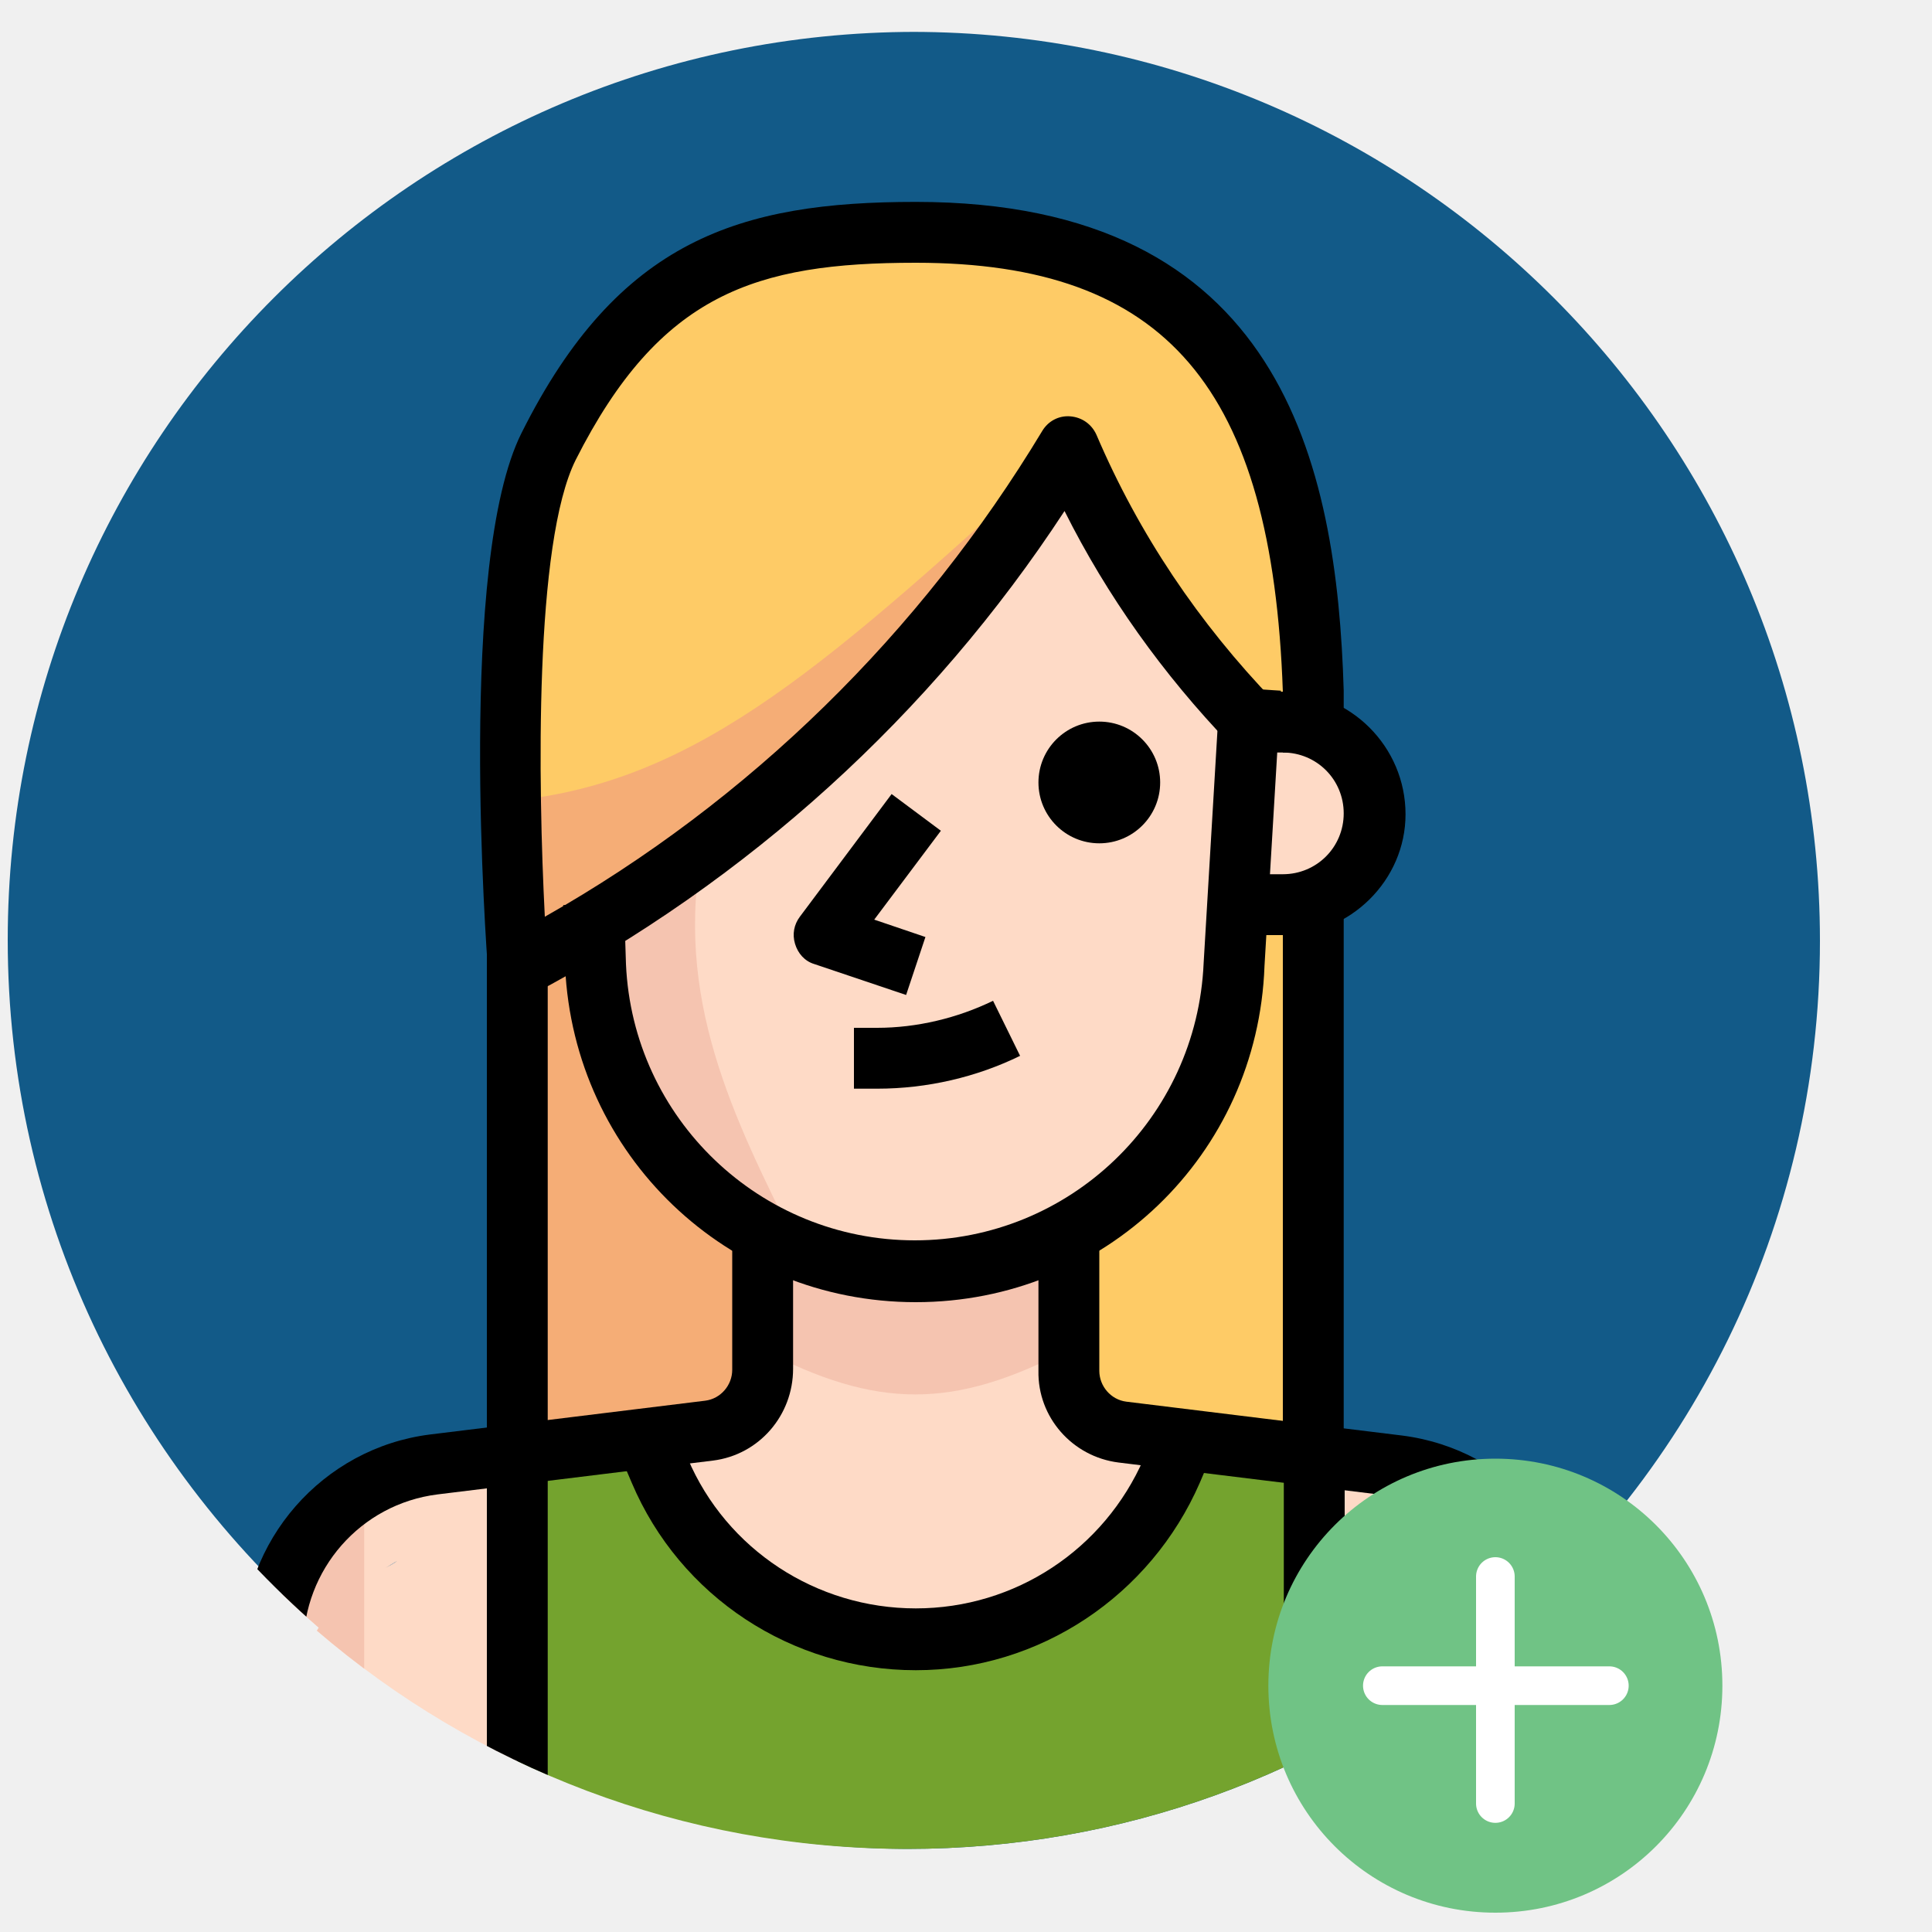
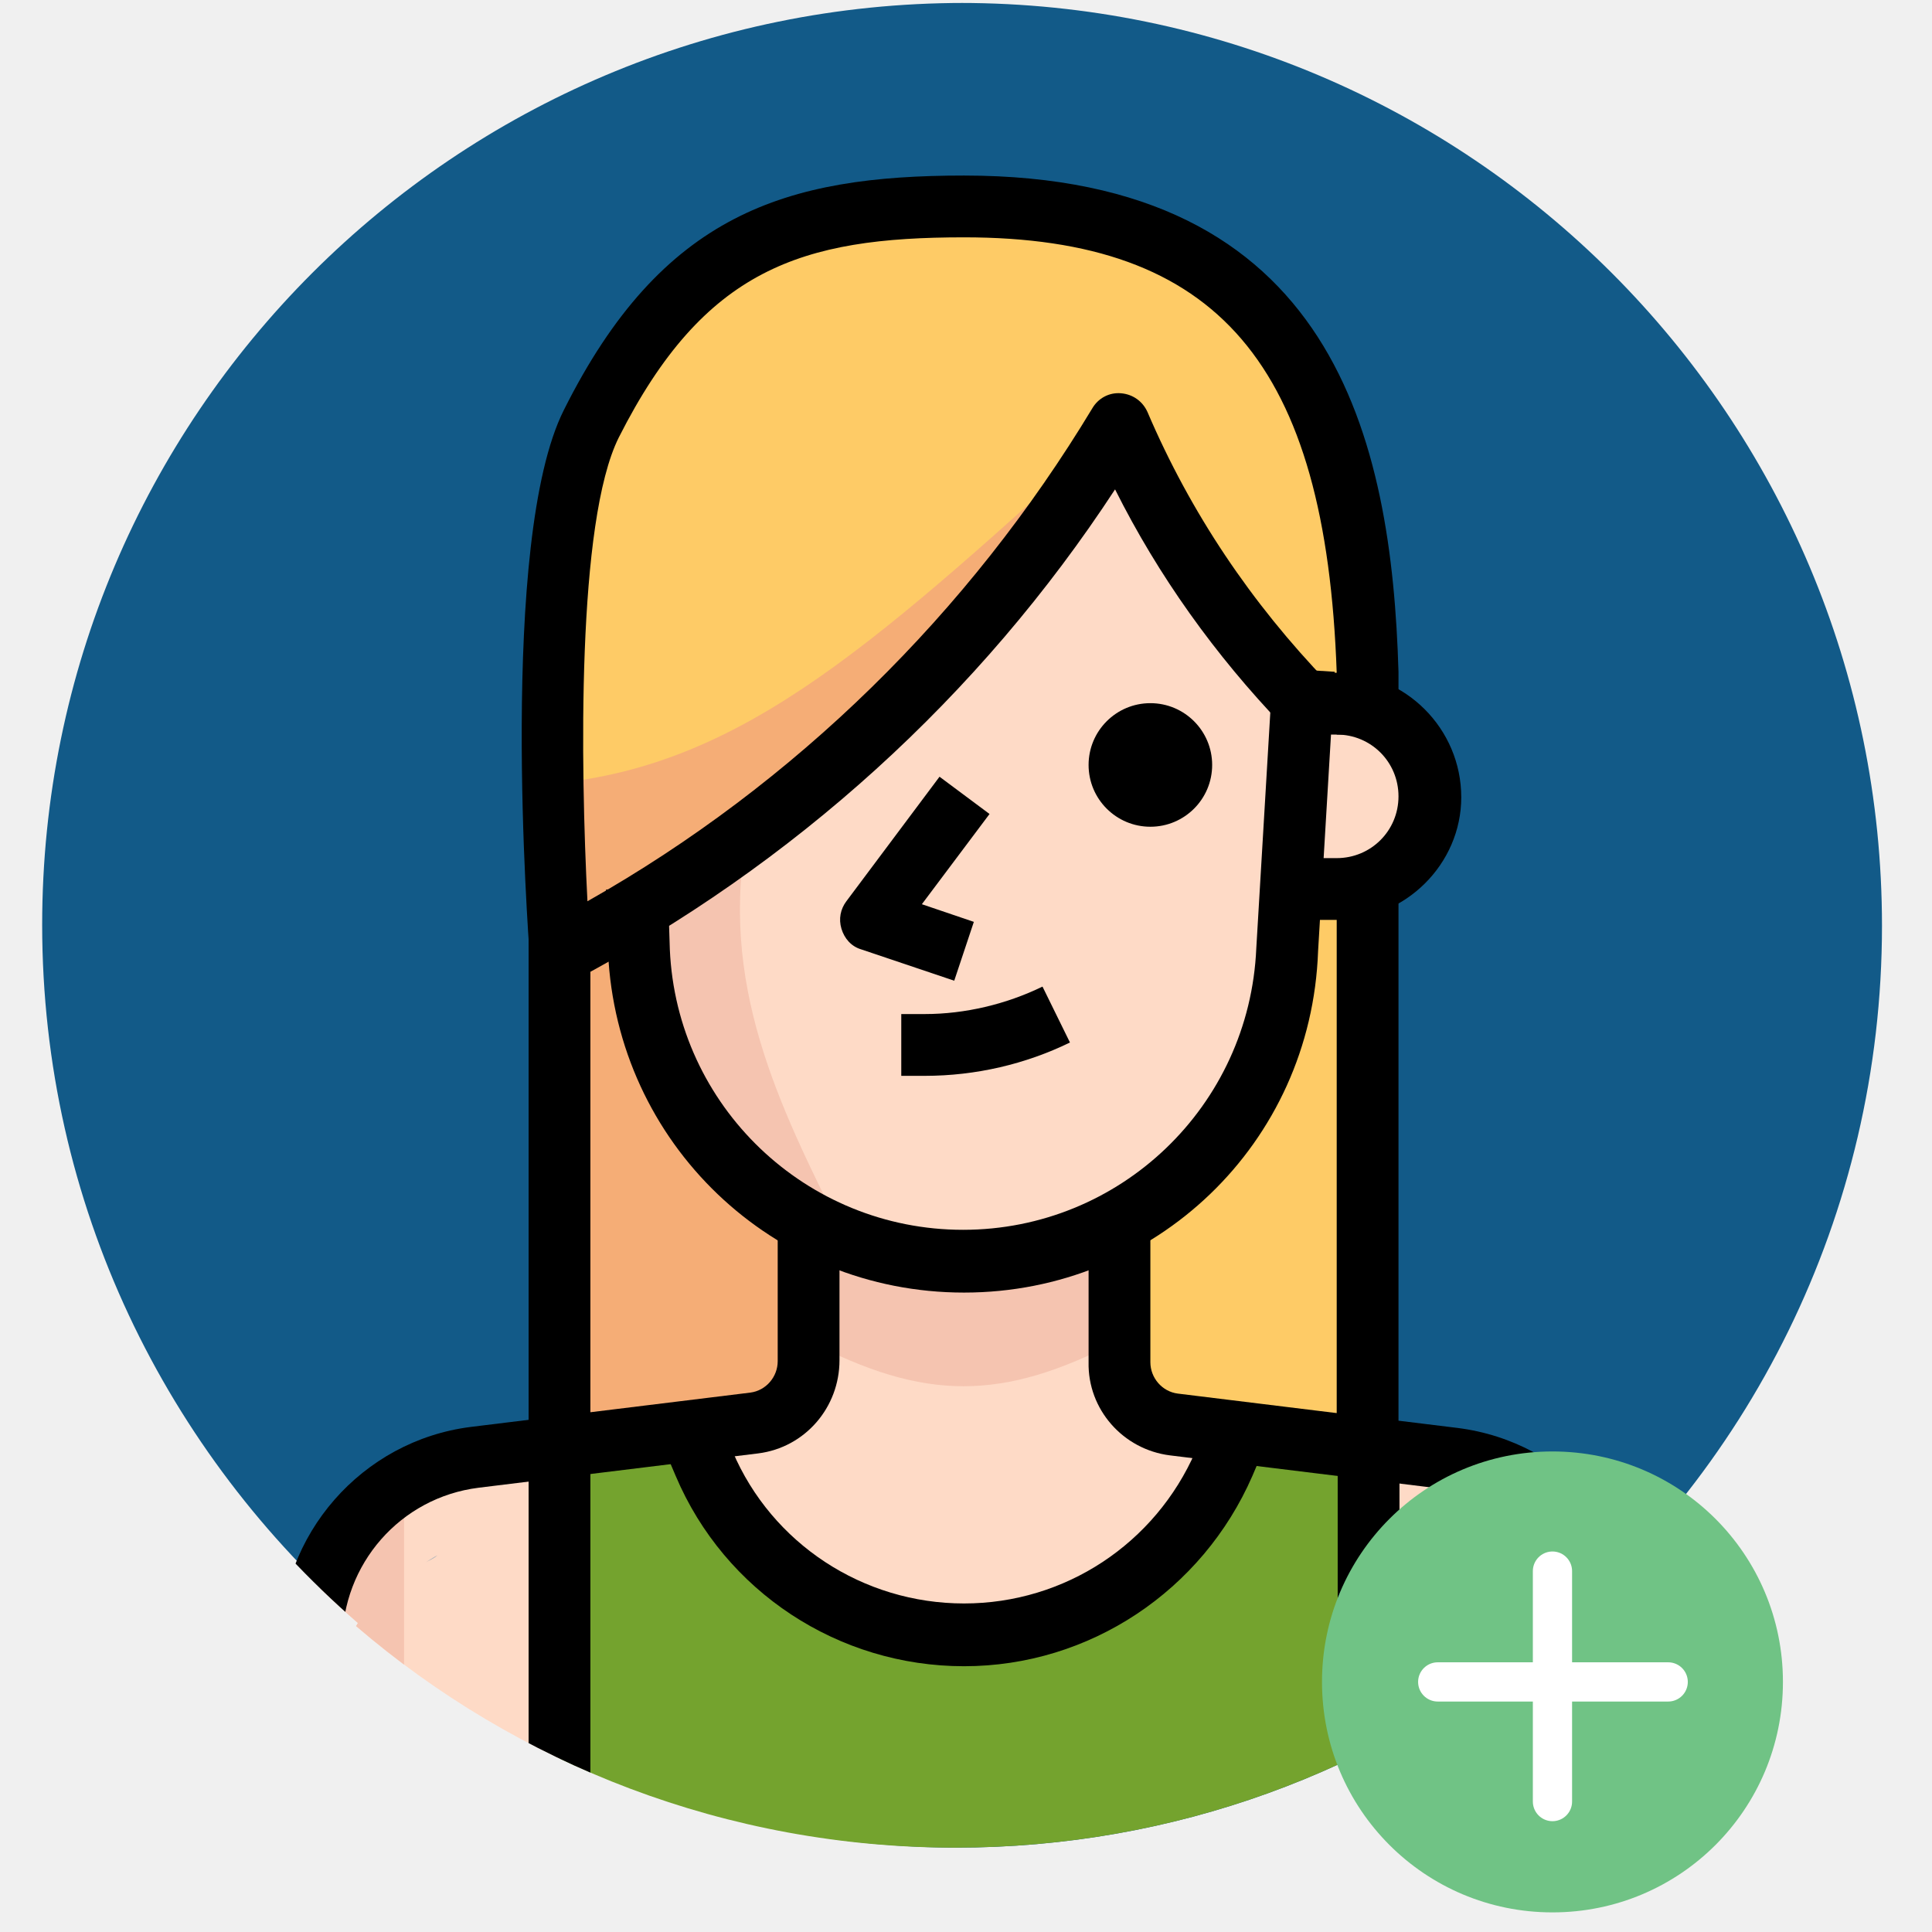
- <svg xmlns="http://www.w3.org/2000/svg" xmlns:xlink="http://www.w3.org/1999/xlink" version="1.1" id="Слой_1" x="0px" y="0px" viewBox="0 0 200 200" style="enable-background:new 0 0 200 200;" xml:space="preserve">
+ <svg xmlns="http://www.w3.org/2000/svg" xmlns:xlink="http://www.w3.org/1999/xlink" version="1.1" id="Слой_1" height="233" width="233" x="0px" y="0px" viewBox="0 3 190 197" style="enable-background:new 0 0 200 200;" xml:space="preserve">
  <style type="text/css">
	.st0{clip-path:url(#SVGID_2_);fill:#125A88;}
	.st1{clip-path:url(#SVGID_2_);}
	.st2{fill:#FECB66;}
	.st3{fill:#F5AD76;}
	.st4{fill:#FEDAC6;}
	.st5{fill:#F5C4B0;}
	.st6{fill:#74A32E;}
	.st7{fill:#688E26;}
	.st8{fill:#70C385;}
	.st9{fill:none;stroke:#FFFFFF;stroke-width:4;stroke-linecap:round;stroke-linejoin:round;stroke-miterlimit:10;}
</style>
  <g>
    <g>
      <defs>
        <path id="SVGID_1_" d="M94.4,3.3c-51.9,0-94,42.1-94,94c0,28.5,12.7,53.9,32.6,71.2c-0.1,0.1-0.1,0.2-0.2,0.3     c16.4,14.1,37.8,22.6,61.1,22.6c22.4,0,42.9-7.8,59-20.9c-0.1-0.2-0.2-0.3-0.3-0.5c0.1,0.1,0.2,0.3,0.3,0.4     c0.1,0.1,0.2,0.2,0.3,0.3c21.5-17.2,35.2-43.7,35.2-73.3C188.4,45.4,146.3,3.3,94.4,3.3z M39.9,162.3c0.4-0.2,0.8-0.5,1.2-0.7     C40.7,161.9,40.3,162.1,39.9,162.3z M151.9,168.9c0,0.1,0.1,0.1,0.1,0.2C152,169,152,168.9,151.9,168.9z" />
      </defs>
      <clipPath id="SVGID_2_">
        <use xlink:href="#SVGID_1_" style="overflow:visible;" />
      </clipPath>
      <path class="st0" d="M94.8,3.3c-51.9,0-94,42.1-94,94c0,28.5,12.7,53.9,32.6,71.2c-0.1,0.1-0.1,0.2-0.2,0.3    c16.4,14.1,37.8,22.6,61.1,22.6c22.4,0,42.9-7.8,59-20.9c-0.1-0.2-0.2-0.3-0.3-0.5c0.1,0.1,0.2,0.3,0.3,0.4    c0.1,0.1,0.2,0.2,0.3,0.3c21.5-17.2,35.2-43.7,35.2-73.3C188.8,45.4,146.7,3.3,94.8,3.3z M40.3,162.3c0.4-0.2,0.8-0.5,1.2-0.7    C41.1,161.9,40.7,162.1,40.3,162.3z M152.3,168.9c0,0.1,0.1,0.1,0.1,0.2C152.4,169,152.4,168.9,152.3,168.9z" />
      <g class="st1">
        <path class="st2" d="M94.9,24c-16.9,0-28.5,3.2-38,22.2c-6.3,12.7-3.2,53.9-3.2,53.9v63.4H136V71.5C135.2,43.5,126.4,24,94.9,24z     " />
        <path class="st3" d="M90.5,24C76.4,24.7,66,29,57.5,46.1c-6.3,12.7-3.2,53.9-3.2,53.9v63.4h36.8C80.4,105.1,87.3,46.4,90.5,24z" />
        <path class="st4" d="M94.8,169.7c11.5,0,21.9-6.9,26.5-17.5l1.4-3.2l-6.3-0.8c-3.2-0.4-5.6-3.1-5.5-6.3v-16.6H78.9v16.6     c0,3.2-2.4,5.9-5.5,6.3l-6.5,0.8l1.4,3.2C72.8,162.8,83.2,169.7,94.8,169.7z" />
        <path class="st5" d="M110.6,139.7v-14.4H78.9v14.4C90.8,145.9,98.7,145.9,110.6,139.7z" />
        <path class="st4" d="M53.6,185.5v-34.8l-8.7,1.1c-9.6,1.2-16.7,9.4-16.7,19v40.1h19c0-8.3,1.9-16.6,5.7-24L53.6,185.5z" />
        <path class="st6" d="M136,185.5v-34.8l-13.3-1.7l-1.4,3.2c-6.3,14.6-23.2,21.4-37.9,15.1c-6.8-2.9-12.2-8.3-15.1-15.1l-1.4-3.2     l-13.3,1.7v34.8l-0.7,1.3c-3.7,7.5-5.7,15.7-5.7,24h95c0-8.3-1.9-16.6-5.7-24L136,185.5z" />
        <path class="st4" d="M144.6,151.8l-8.7-1.1v34.8l0.7,1.3c3.7,7.5,5.7,15.7,5.7,24h19v-40.2C161.3,161,154.2,152.9,144.6,151.8z" />
        <path class="st5" d="M28.2,170.6v40.2h9.5v-56.6C31.9,157.6,28.3,163.9,28.2,170.6z" />
        <path class="st2" d="M129.6,74.6c-8-8.3-14.4-17.9-19-28.5C96.9,69,77.2,87.6,53.6,100c0,0-3.2-41.2,3.2-53.9     c9.5-19,21.3-22.2,38-22.2l0,0c31.7,0,40.2,19.5,41.2,47.5v6.3" />
        <path class="st3" d="M53.6,100c27.9-14,47.5-34.8,57-53.9C86.1,68.3,72.6,81,52.9,82.9C53,92.5,53.6,100,53.6,100z" />
        <path class="st4" d="M129.6,74.6c-8-8.3-14.4-17.9-19-28.5c-12,20.1-28.7,37-48.7,49.3c-0.6,0.3-0.3,0.6-0.3,0.6v4     c0.8,17.7,15.4,31.7,33.2,31.6l0,0c17.7,0,32.3-14,33.1-31.7L129.6,74.6z" />
        <path class="st5" d="M59.9,93.7l0.2,6.3c0.6,12.7,11.3,23.3,22.2,28.5c-6.3-12.7-12.7-25.3-9.5-41.2     C69.4,90.5,59.9,93.7,59.9,93.7z" />
        <path class="st4" d="M132.8,74.6h-6.3v19h6.3c5.2,0,9.5-4.3,9.5-9.5S138,74.6,132.8,74.6z" />
        <path class="st7" d="M50.8,191.9c-2.3,6.1-3.5,12.5-3.5,19h21.1C55.9,205.7,52,197.4,50.8,191.9z" />
        <circle cx="113.8" cy="81" r="6.3" />
        <path d="M93.8,103l-9.5-3.2c-1-0.3-1.7-1.1-2-2.1c-0.3-1-0.1-2,0.5-2.8l9.5-12.7l5.1,3.8l-6.9,9.2l5.3,1.8L93.8,103z" />
        <path d="M31.4,210.9h-6.3v-40.2c-0.1-11.2,8.3-20.8,19.4-22.2l28.5-3.5c1.6-0.2,2.8-1.6,2.8-3.2v-13.3h6.3v13.2     c0,4.8-3.5,8.9-8.3,9.5l-28.5,3.5c-8,1-13.9,7.8-13.9,15.8L31.4,210.9L31.4,210.9z" />
        <path d="M164.5,210.9h-6.3v-40.1c0.1-8.1-5.9-14.9-13.9-15.9l-28.5-3.5c-4.8-0.6-8.4-4.7-8.3-9.5v-13.4h6.3v13.4     c0,1.6,1.2,3,2.8,3.2l28.5,3.5c11.2,1.4,19.5,10.9,19.4,22.2V210.9L164.5,210.9z" />
        <path d="M132.8,96.8h-3.2v-6.3h3.2c3.5,0,6.3-2.8,6.3-6.3c0-3.5-2.8-6.3-6.3-6.3h-3.2v-6.3h3.2c7,0,12.7,5.7,12.7,12.7     C145.5,91.1,139.8,96.8,132.8,96.8z" />
        <path d="M94.8,172.9C94.8,172.9,94.8,172.9,94.8,172.9c-12.8,0-24.4-7.6-29.4-19.4l-2-4.7l5.8-2.5l2,4.7     c4,9.4,13.3,15.5,23.6,15.5c0,0,0,0,0,0c10.3,0,19.5-6.1,23.6-15.5l2-4.7l5.8,2.5l-2,4.7C119.1,165.2,107.6,172.9,94.8,172.9z" />
        <path d="M94.8,134.8c-19.5,0-35.4-15.2-36.3-34.7l-0.2-6.4l6.3-0.2l0.2,6.3c0.7,16,13.9,28.6,29.9,28.6s29.2-12.6,29.9-28.7     l1.7-28.6l6.3,0.4l-1.7,28.5C130.2,119.6,114.3,134.8,94.8,134.8z" />
        <path d="M90.8,112.7C90.8,112.7,90.8,112.7,90.8,112.7h-2.4v-6.3h2.4c0,0,0,0,0,0c4.1,0,8.3-1,12-2.8l2.8,5.7     C101.1,111.5,96,112.7,90.8,112.7z" />
        <path d="M53.6,103.2c-0.5,0-1.1-0.1-1.5-0.4c-0.9-0.5-1.5-1.5-1.6-2.5c-0.1-1.7-3.2-42.2,3.5-55.5c10-20,22.6-23.9,40.8-23.9     c37.8,0,43.6,27,44.3,50.6l0,6.4h-6.3v-6.3c-1.1-31.5-12.1-44.4-38-44.4c-16.6,0-26.5,3.2-35.2,20.4c-4.3,8.6-3.9,33.7-3.2,47.3     c21.2-12,38.9-29.4,51.5-50.3c0.6-1,1.7-1.6,2.9-1.5c1.2,0.1,2.2,0.8,2.7,1.9c4.4,10.3,10.6,19.5,18.4,27.6l-4.6,4.4     c-6.9-7.2-12.7-15.3-17.1-24.1c-13.8,21.1-32.8,38.3-55.2,50.1C54.6,103,54.1,103.2,53.6,103.2z" />
        <rect x="132.8" y="93.7" width="6.3" height="57" />
        <rect x="50.4" y="96.8" width="6.3" height="53.9" />
        <path d="M44.1,210.9c0-8.8,2.1-17.6,6-25.4l0.3-0.7v-34.1h6.3v34.8c0,0.5-0.1,1-0.3,1.4l-0.7,1.3c-3.5,7-5.3,14.8-5.3,22.6H44.1     L44.1,210.9z" />
        <path d="M145.5,210.9h-6.3c0-7.8-1.8-15.6-5.3-22.6l-0.7-1.3c-0.2-0.4-0.3-0.9-0.3-1.4v-34.8h6.3v34.1l0.3,0.7     C143.4,193.3,145.5,202.1,145.5,210.9z" />
      </g>
    </g>
    <g>
      <path class="st8" d="M178.3,174.5c0,13-10.5,23.5-23.5,23.5s-23.5-10.5-23.5-23.5c0-13,10.5-23.5,23.5-23.5    S178.3,161.5,178.3,174.5L178.3,174.5z M178.3,174.5" />
      <path class="st9" d="M154.8,163.2v23.5 M166.6,174.5h-23.5" />
    </g>
  </g>
</svg>
